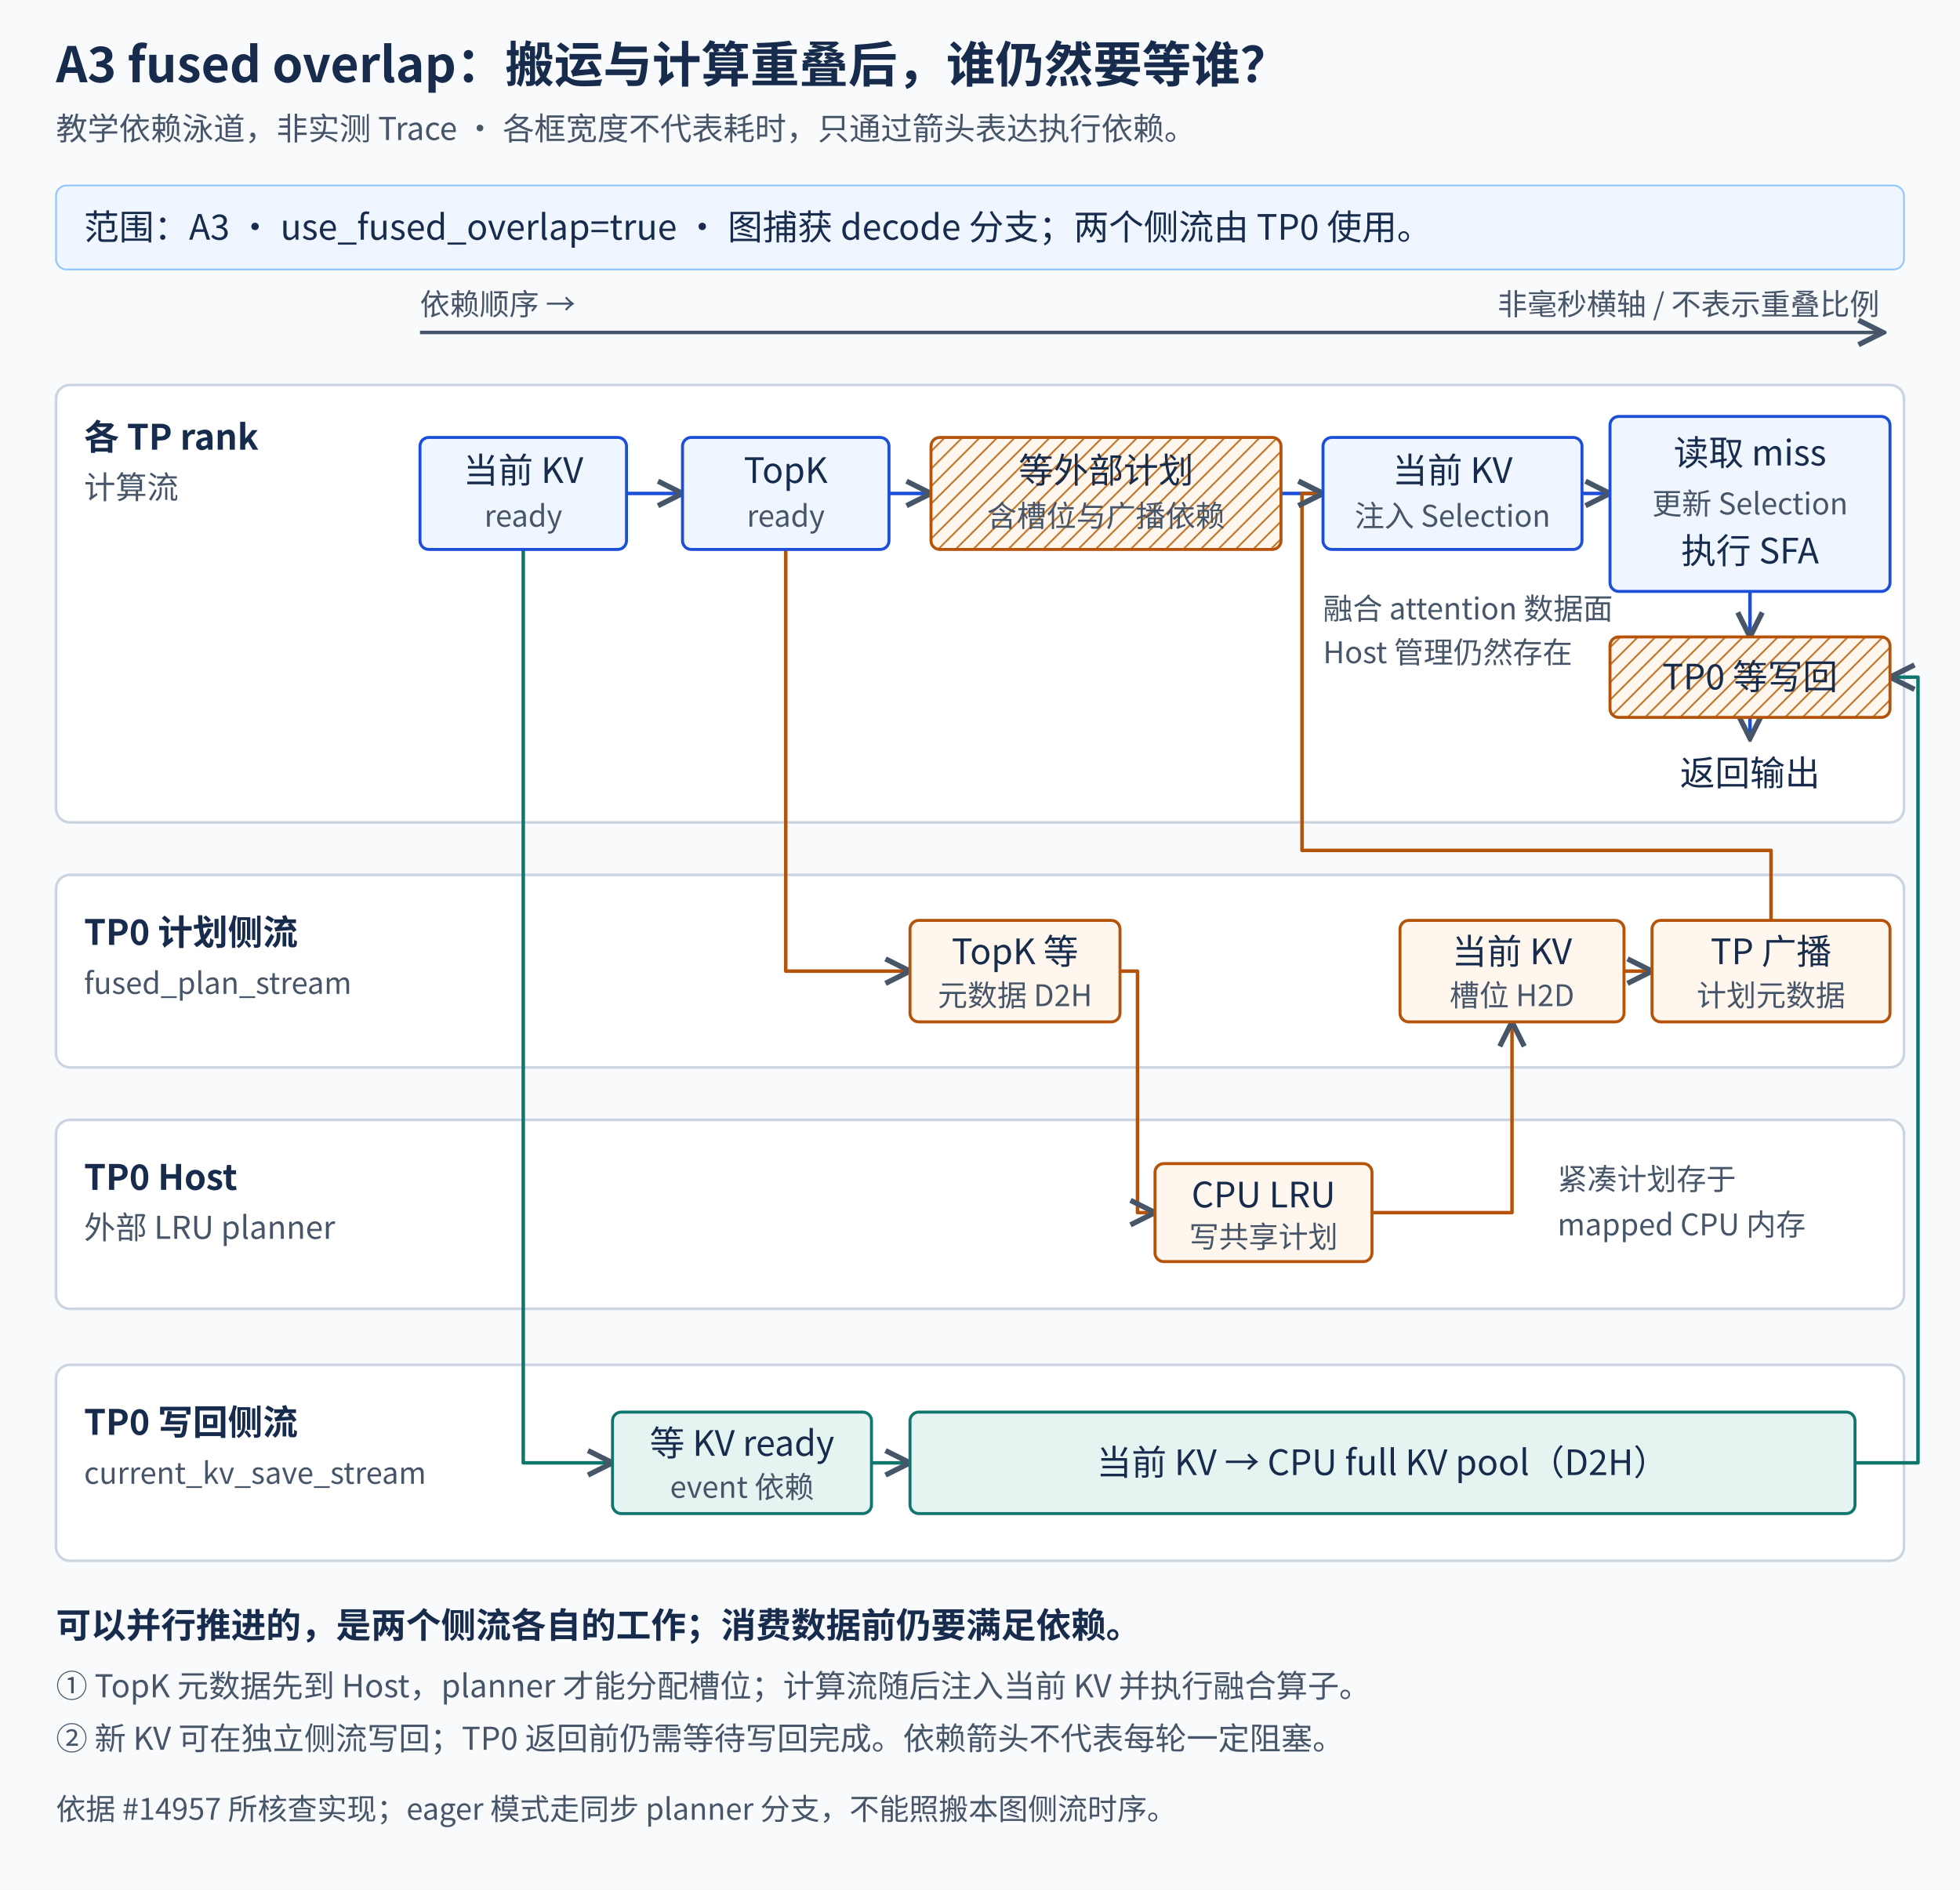
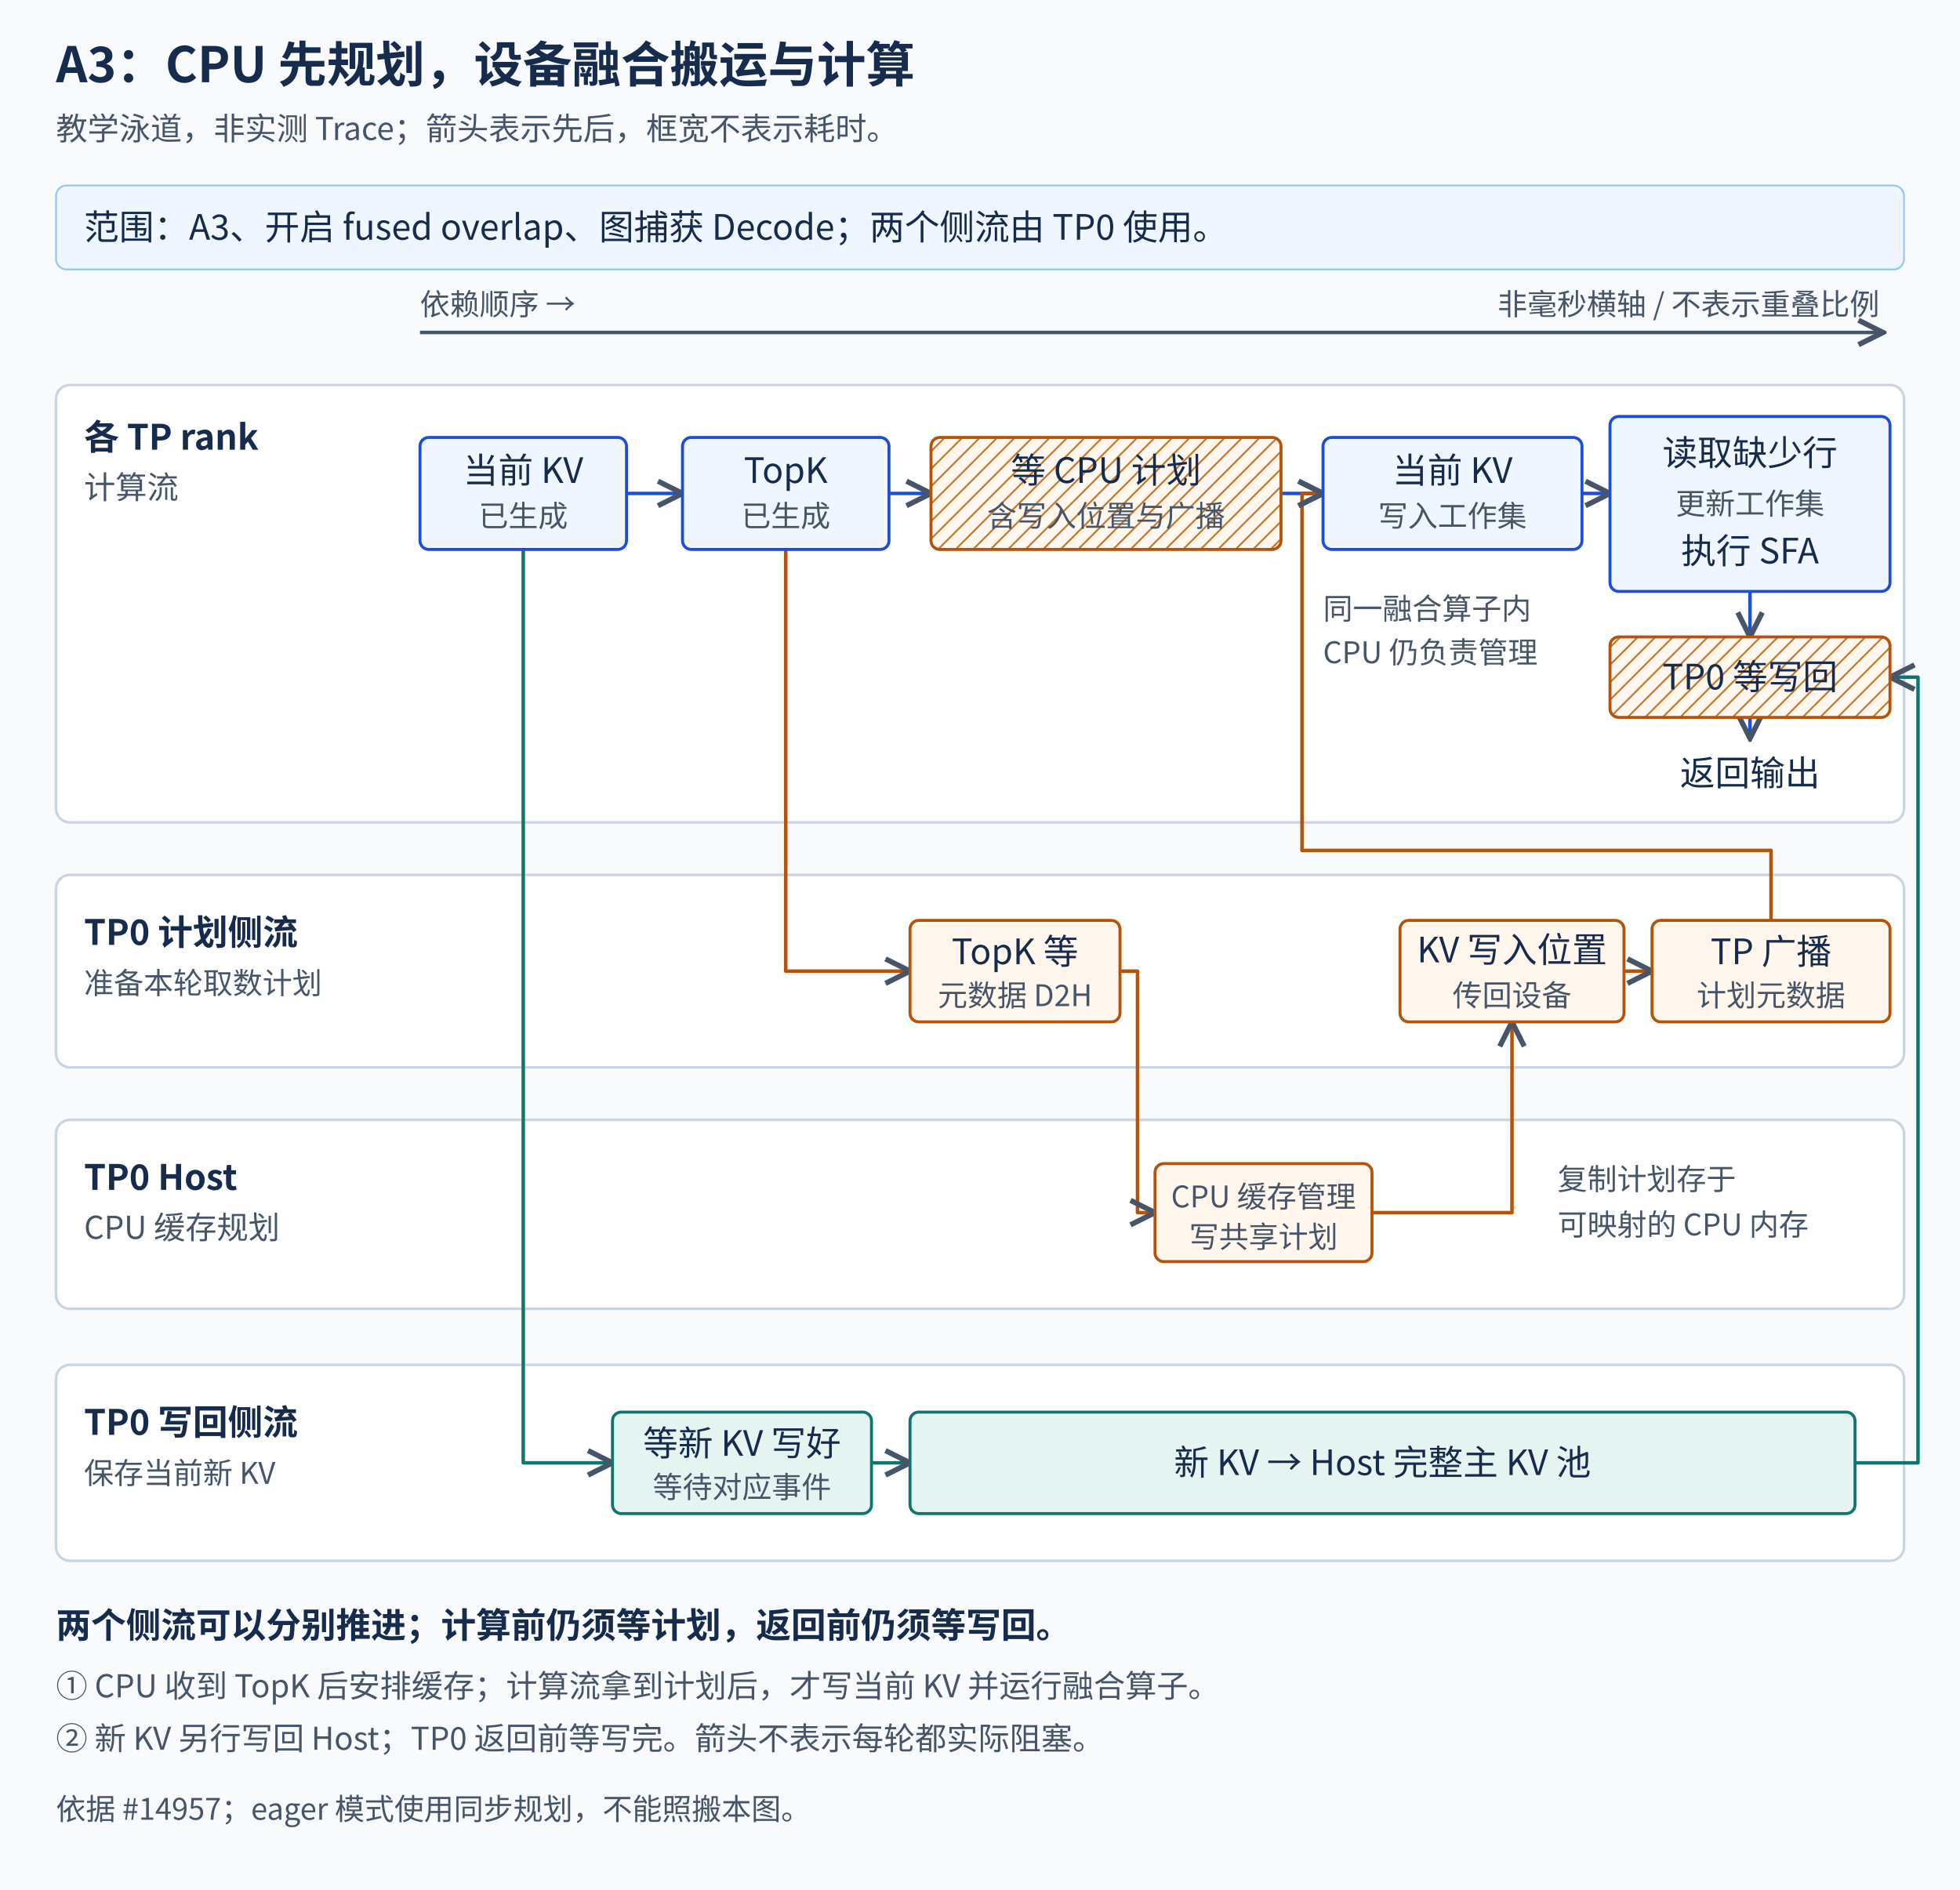
<svg xmlns="http://www.w3.org/2000/svg" width="1120" height="1080" viewBox="0 0 1120 1080" role="img" aria-labelledby="title desc">
  <defs>
    <style>
      text{font-family:-apple-system,BlinkMacSystemFont,"PingFang SC","Microsoft YaHei","Noto Sans CJK SC",sans-serif;fill:#172b4d}
      .title{font-size:28px;font-weight:700}.heading{font-size:20px;font-weight:700}.body{font-size:20px}.note{font-size:18px;fill:#475569}.small{font-size:17px;fill:#475569}.center{text-anchor:middle}
      .lane{fill:#fff;stroke:#cbd5e1;stroke-width:1.5}.blue{fill:#eff6ff;stroke:#1d4ed8;stroke-width:1.7}.teal{fill:#e6f4f1;stroke:#0f766e;stroke-width:1.7}.orange{fill:#fff7ed;stroke:#b45309;stroke-width:1.7}
      .link{fill:none;stroke:#475569;stroke-width:2;stroke-linejoin:round;marker-end:url(#arrow)}.blue-link{stroke:#1d4ed8}.teal-link{stroke:#0f766e}.orange-link{stroke:#b45309}
    </style>
    <marker id="arrow" markerWidth="9" markerHeight="9" refX="8" refY="4.5" orient="auto">
      <path d="M1 1L8 4.5L1 8" fill="none" stroke="#475569" stroke-width="1.5" />
    </marker>
    <pattern id="wait" width="10" height="10" patternUnits="userSpaceOnUse">
      <rect width="10" height="10" fill="#fff7ed" />
      <path d="M-3 3L3 -3M0 10L10 0M7 13L13 7" stroke="#c2772c" stroke-width="1" />
    </pattern>
  </defs>
  <rect width="1120" height="1080" fill="#f8fafc" />
-   <text class="title" x="32" y="47">A3 fused overlap：搬运与计算重叠后，谁仍然要等谁？</text>
-   <text class="note" x="32" y="80">教学依赖泳道，非实测 Trace · 各框宽度不代表耗时，只通过箭头表达执行依赖。</text>
+   <text class="title" x="32" y="47">A3：CPU 先规划，设备融合搬运与计算</text>
+   <text class="note" x="32" y="80">教学泳道，非实测 Trace；箭头表示先后，框宽不表示耗时。</text>
  <rect x="32" y="106" width="1056" height="48" rx="6" fill="#eff6ff" stroke="#93c5fd" />
-   <text class="body" x="48" y="137">范围：A3 · use_fused_overlap=true · 图捕获 decode 分支；两个侧流由 TP0 使用。</text>
+   <text class="body" x="48" y="137">范围：A3、开启 fused overlap、图捕获 Decode；两个侧流由 TP0 使用。</text>
  <path d="M240 190H1076" class="link" />
  <text class="small" x="240" y="180">依赖顺序 →</text>
  <text class="small" x="1074" y="180" text-anchor="end">非毫秒横轴 / 不表示重叠比例</text>
  <g id="lanes">
    <rect class="lane" x="32" y="220" width="1056" height="250" rx="8" />
    <rect class="lane" x="32" y="500" width="1056" height="110" rx="8" />
    <rect class="lane" x="32" y="640" width="1056" height="108" rx="8" />
    <rect class="lane" x="32" y="780" width="1056" height="112" rx="8" />
    <text class="heading" x="48" y="257">各 TP rank</text>
    <text class="note" x="48" y="285">计算流</text>
    <text class="heading" x="48" y="540">TP0 计划侧流</text>
-     <text class="small" x="48" y="568">fused_plan_stream</text>
+     <text class="small" x="48" y="568">准备本轮取数计划</text>
    <text class="heading" x="48" y="680">TP0 Host</text>
-     <text class="note" x="48" y="708">外部 LRU planner</text>
+     <text class="note" x="48" y="708">CPU 缓存规划</text>
    <text class="heading" x="48" y="820">TP0 写回侧流</text>
-     <text class="small" x="48" y="848">current_kv_save_stream</text>
+     <text class="small" x="48" y="848">保存当前新 KV</text>
  </g>
  <g id="dependencies">
    <path d="M358 282H390" class="link blue-link" />
    <path d="M508 282H532" class="link blue-link" />
    <path d="M732 282H756" class="link blue-link" />
    <path d="M904 282H920" class="link blue-link" />
    <path d="M1000 338V364" class="link blue-link" />
    <path d="M1000 410V422" class="link blue-link" />
    <path d="M449 314V555H520" class="link orange-link" />
    <path d="M640 555H650V693H660" class="link orange-link" />
    <path d="M784 693H864V584" class="link orange-link" />
    <path d="M928 555H944" class="link orange-link" />
    <path d="M1012 526V486H744V282H756" class="link orange-link" />
    <path d="M299 314V836H350" class="link teal-link" />
    <path d="M498 836H520" class="link teal-link" />
    <path d="M1060 836H1096V387H1080" class="link teal-link" />
  </g>
  <g id="compute-stream">
    <rect class="blue" x="240" y="250" width="118" height="64" rx="5" />
    <text class="body center" x="299" y="276">当前 KV</text>
-     <text class="small center" x="299" y="301">ready</text>
+     <text class="small center" x="299" y="301">已生成</text>
    <rect class="blue" x="390" y="250" width="118" height="64" rx="5" />
    <text class="body center" x="449" y="276">TopK</text>
-     <text class="small center" x="449" y="301">ready</text>
+     <text class="small center" x="449" y="301">已生成</text>
    <rect x="532" y="250" width="200" height="64" rx="5" fill="url(#wait)" stroke="#b45309" stroke-width="1.7" />
-     <text class="body center" x="632" y="276">等外部计划</text>
-     <text class="small center" x="632" y="301">含槽位与广播依赖</text>
+     <text class="body center" x="632" y="276">等 CPU 计划</text>
+     <text class="small center" x="632" y="301">含写入位置与广播</text>
    <rect class="blue" x="756" y="250" width="148" height="64" rx="5" />
    <text class="body center" x="830" y="276">当前 KV</text>
-     <text class="small center" x="830" y="301">注入 Selection</text>
+     <text class="small center" x="830" y="301">写入工作集</text>
    <rect class="blue" x="920" y="238" width="160" height="100" rx="5" />
-     <text class="body center" x="1000" y="266">读取 miss</text>
-     <text class="small center" x="1000" y="294">更新 Selection</text>
+     <text class="body center" x="1000" y="266">读取缺少行</text>
+     <text class="small center" x="1000" y="294">更新工作集</text>
    <text class="body center" x="1000" y="322">执行 SFA</text>
-     <text class="small" x="756" y="354">融合 attention 数据面</text>
-     <text class="small" x="756" y="379">Host 管理仍然存在</text>
+     <text class="small" x="756" y="354">同一融合算子内</text>
+     <text class="small" x="756" y="379">CPU 仍负责管理</text>
    <rect x="920" y="364" width="160" height="46" rx="5" fill="url(#wait)" stroke="#b45309" stroke-width="1.7" />
    <text class="body center" x="1000" y="394">TP0 等写回</text>
    <text class="body center" x="1000" y="449">返回输出</text>
  </g>
  <g id="plan-stream">
    <rect class="orange" x="520" y="526" width="120" height="58" rx="5" />
    <text class="body center" x="580" y="551">TopK 等</text>
    <text class="small center" x="580" y="575">元数据 D2H</text>
    <rect class="orange" x="800" y="526" width="128" height="58" rx="5" />
-     <text class="body center" x="864" y="551">当前 KV</text>
-     <text class="small center" x="864" y="575">槽位 H2D</text>
+     <text class="body center" x="864" y="550">KV 写入位置</text>
+     <text class="small center" x="864" y="575">传回设备</text>
    <rect class="orange" x="944" y="526" width="136" height="58" rx="5" />
    <text class="body center" x="1012" y="551">TP 广播</text>
    <text class="small center" x="1012" y="575">计划元数据</text>
  </g>
  <g id="host-planner">
    <rect class="orange" x="660" y="665" width="124" height="56" rx="5" />
-     <text class="body center" x="722" y="690">CPU LRU</text>
+     <text class="small center" x="722" y="690">CPU 缓存管理</text>
    <text class="small center" x="722" y="713">写共享计划</text>
-     <text class="small" x="890" y="680">紧凑计划存于</text>
-     <text class="small" x="890" y="706">mapped CPU 内存</text>
+     <text class="small" x="890" y="680">复制计划存于</text>
+     <text class="small" x="890" y="706">可映射的 CPU 内存</text>
  </g>
  <g id="writeback-stream">
    <rect class="teal" x="350" y="807" width="148" height="58" rx="5" />
-     <text class="body center" x="424" y="832">等 KV ready</text>
-     <text class="small center" x="424" y="856">event 依赖</text>
+     <text class="body center" x="424" y="832">等新 KV 写好</text>
+     <text class="small center" x="424" y="856">等待对应事件</text>
    <rect class="teal" x="520" y="807" width="540" height="58" rx="5" />
-     <text class="body center" x="790" y="843">当前 KV → CPU full KV pool（D2H）</text>
+     <text class="body center" x="790" y="843">新 KV → Host 完整主 KV 池</text>
  </g>
  <g id="reading-notes">
-     <text class="heading" x="32" y="936">可以并行推进的，是两个侧流各自的工作；消费数据前仍要满足依赖。</text>
-     <text class="note" x="32" y="970">① TopK 元数据先到 Host，planner 才能分配槽位；计算流随后注入当前 KV 并执行融合算子。</text>
-     <text class="note" x="32" y="1000">② 新 KV 可在独立侧流写回；TP0 返回前仍需等待写回完成。依赖箭头不代表每轮一定阻塞。</text>
-     <text class="small" x="32" y="1040">依据 #14957 所核查实现；eager 模式走同步 planner 分支，不能照搬本图侧流时序。</text>
+     <text class="heading" x="32" y="936">两个侧流可以分别推进；计算前仍须等计划，返回前仍须等写回。</text>
+     <text class="note" x="32" y="970">① CPU 收到 TopK 后安排缓存；计算流拿到计划后，才写当前 KV 并运行融合算子。</text>
+     <text class="note" x="32" y="1000">② 新 KV 另行写回 Host；TP0 返回前等写完。箭头不表示每轮都实际阻塞。</text>
+     <text class="small" x="32" y="1040">依据 #14957；eager 模式使用同步规划，不能照搬本图。</text>
  </g>
</svg>
